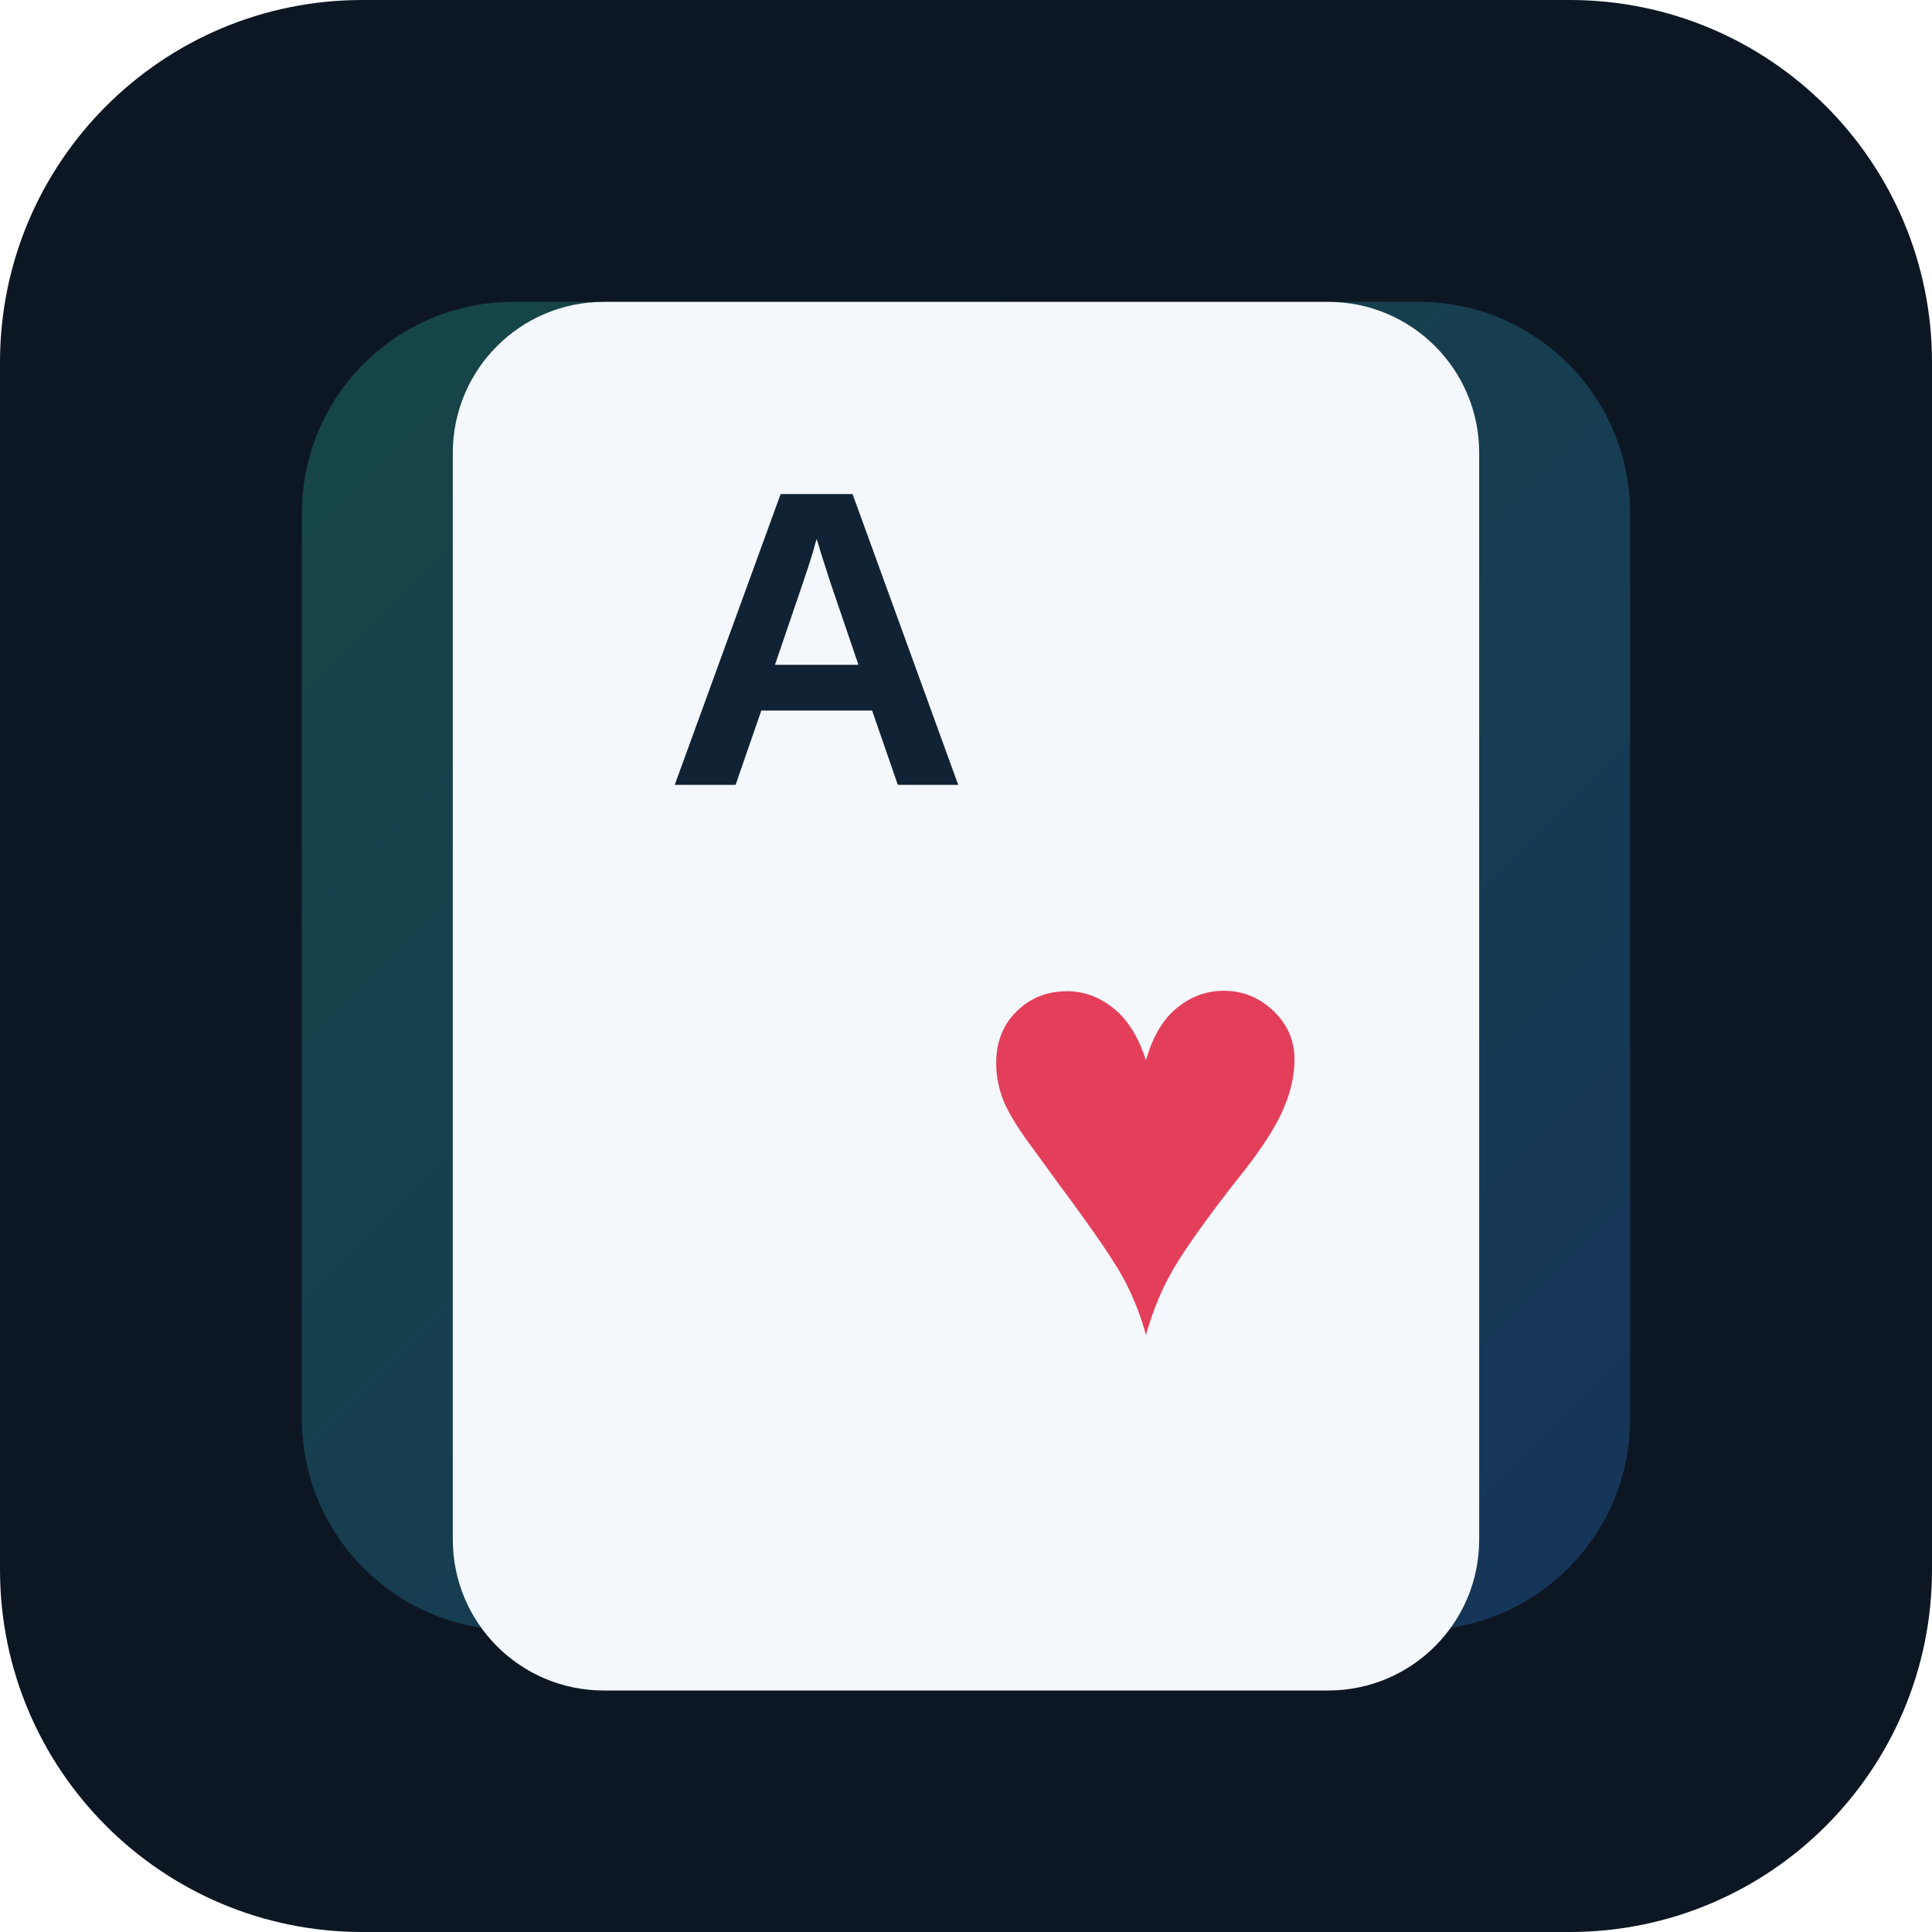
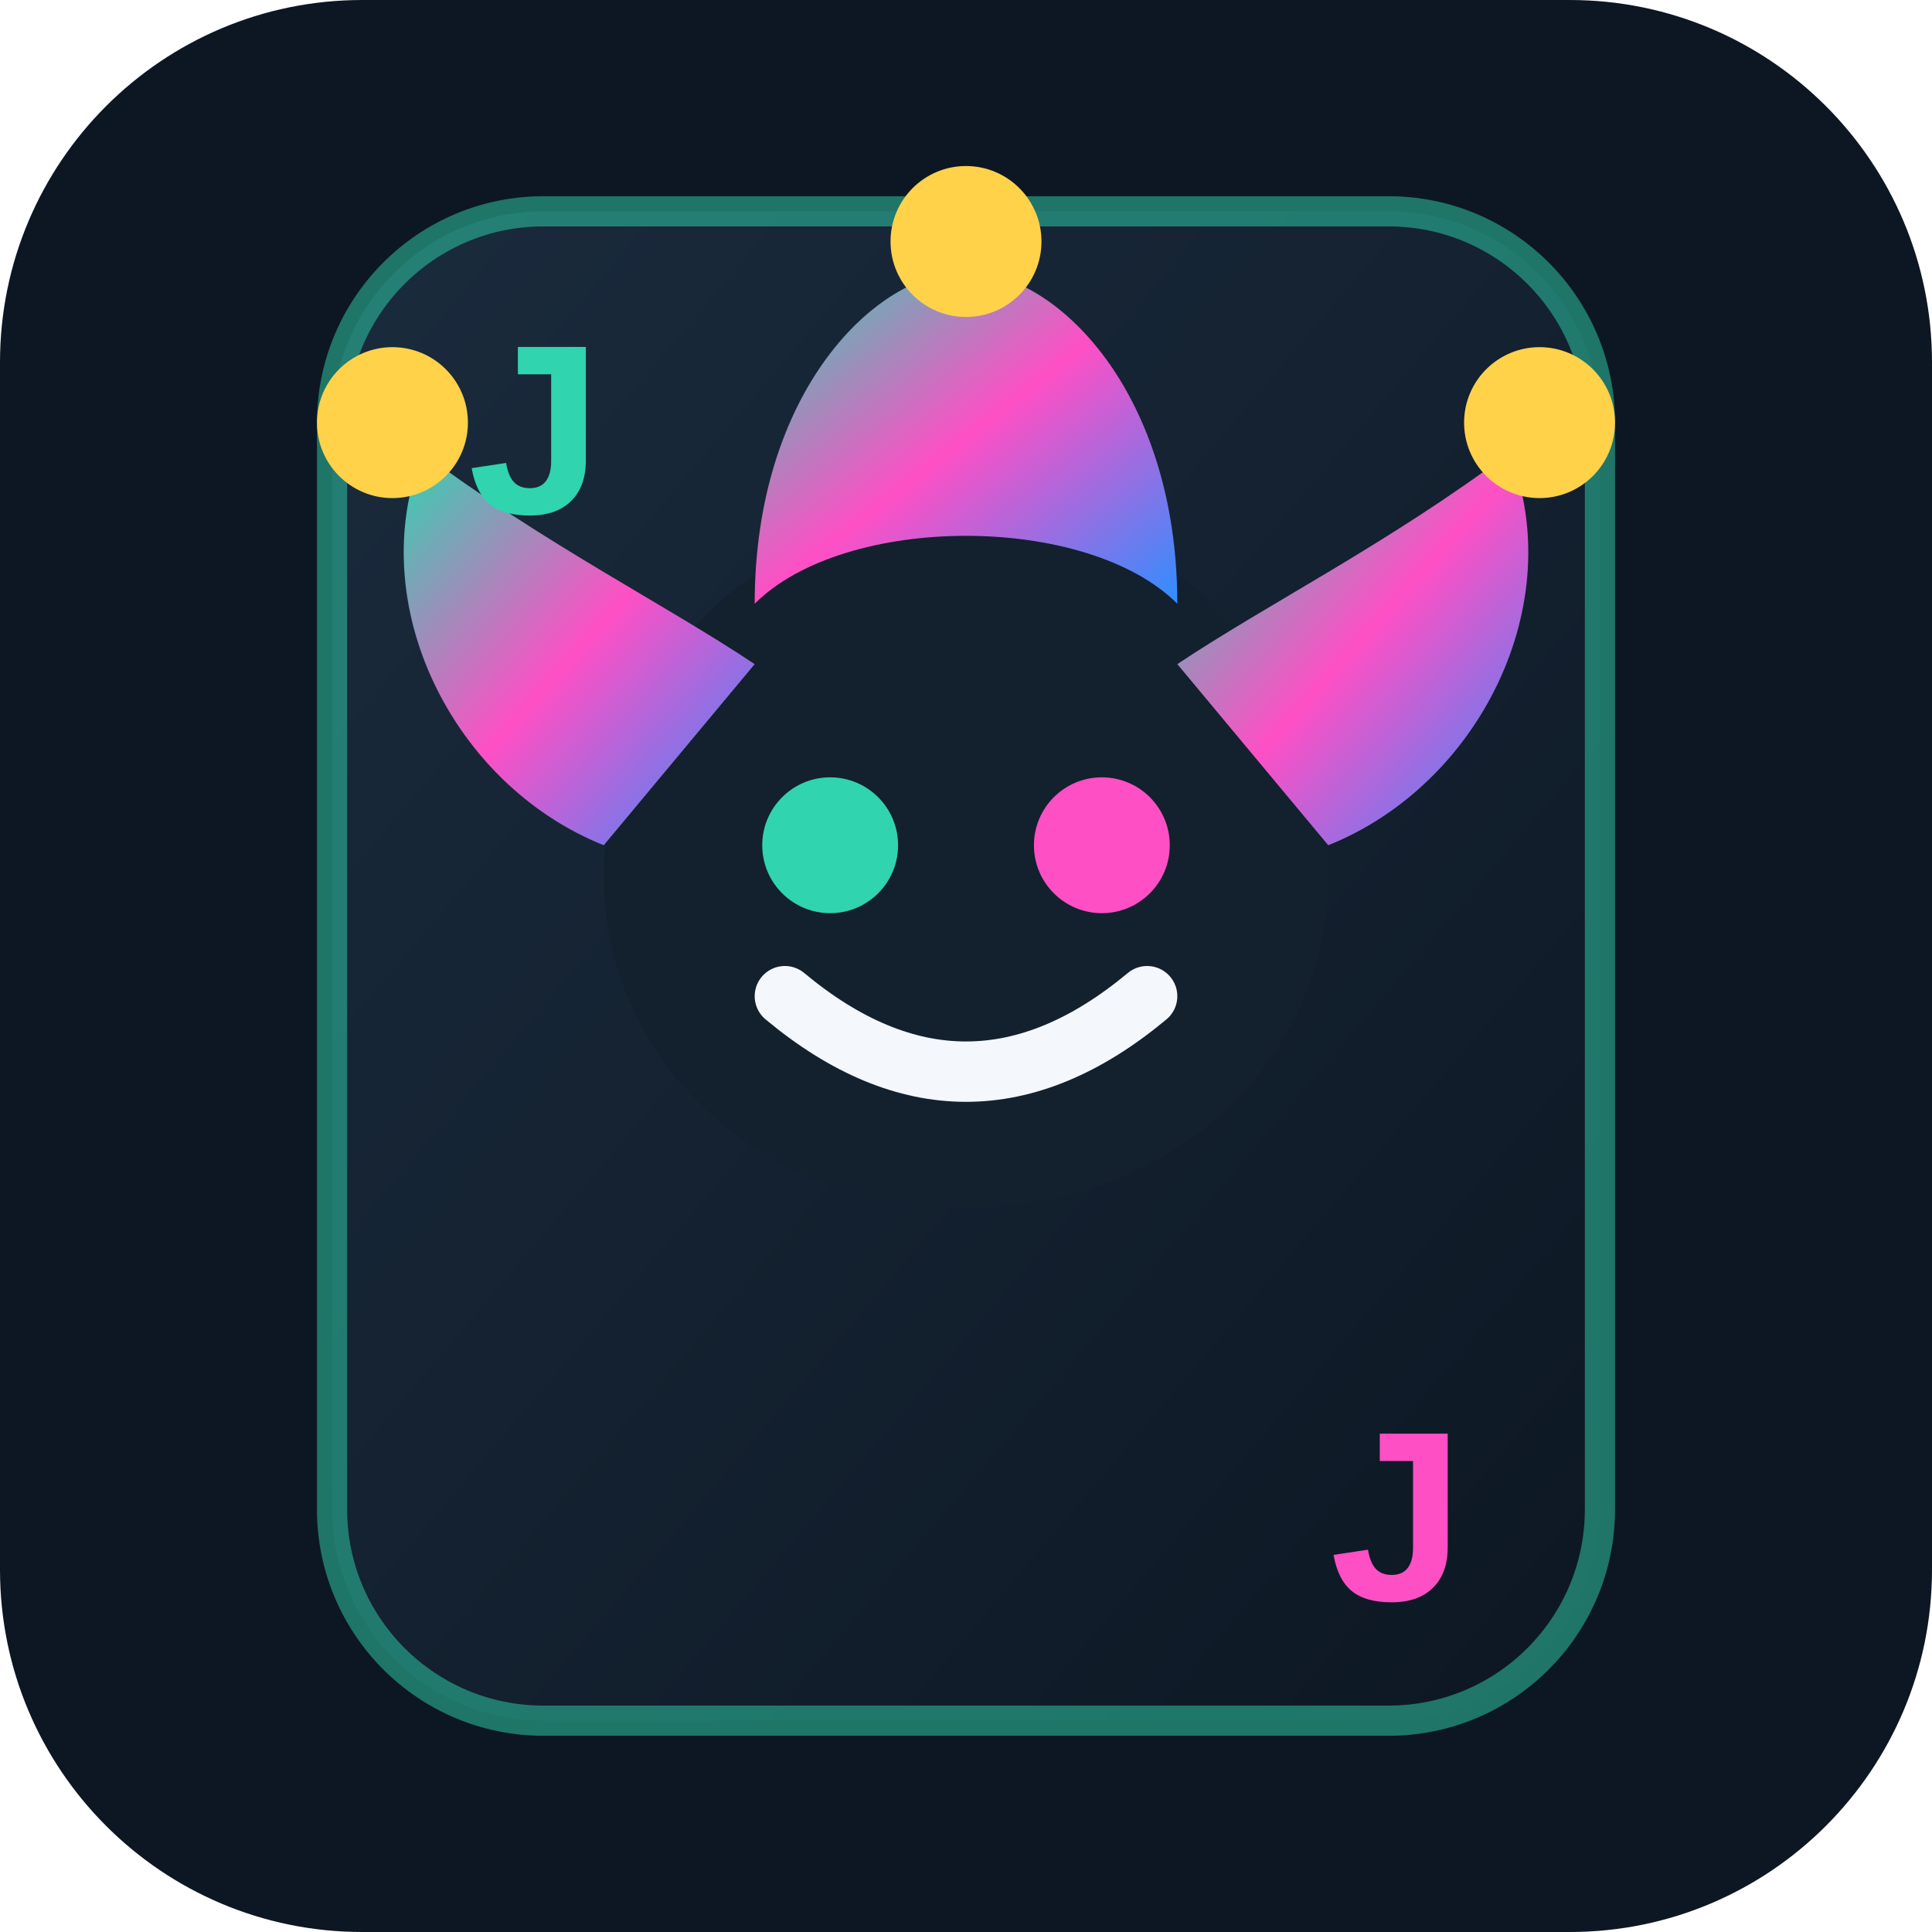
<svg xmlns="http://www.w3.org/2000/svg" viewBox="0 0 128 128">
  <defs>
-     <linearGradient id="g" x1="0" y1="0" x2="1" y2="1">
+     <linearGradient id="card" x1="0" y1="0" x2="1" y2="1">
+       <stop offset="0%" stop-color="#1a2b3d" />
+       <stop offset="100%" stop-color="#0d1723" />
+     </linearGradient>
+     <linearGradient id="hat" x1="0" y1="0" x2="1" y2="1">
      <stop offset="0%" stop-color="#30d4af" />
+       <stop offset="50%" stop-color="#ff4fc5" />
      <stop offset="100%" stop-color="#2f8eff" />
    </linearGradient>
  </defs>
  <rect width="128" height="128" rx="24" fill="#0d1723" />
-   <rect x="20" y="20" width="88" height="88" rx="14" fill="url(#g)" opacity="0.25" />
-   <rect x="30" y="20" width="68" height="92" rx="10" fill="#f4f7fb" />
-   <text x="44" y="52" font-family="Arial, sans-serif" font-size="28" font-weight="700" fill="#102234">A</text>
-   <text x="64" y="88" font-family="Arial, sans-serif" font-size="40" font-weight="700" fill="#e43f5a">♥</text>
+   <rect x="22" y="14" width="84" height="100" rx="14" fill="url(#card)" stroke="#30d4af" stroke-opacity="0.5" stroke-width="2" />
+   <path d="M64 34 C50 34 40 44 40 58 C40 70 50 80 64 80 C78 80 88 70 88 58 C88 44 78 34 64 34 Z" fill="#13202e" />
+   <path d="M40 56 C30 52 24 40 28 30 C36 36 44 40 50 44 Z" fill="url(#hat)" />
+   <path d="M88 56 C98 52 104 40 100 30 C92 36 84 40 78 44 Z" fill="url(#hat)" />
+   <path d="M50 40 C50 26 58 18 64 18 C70 18 78 26 78 40 C72 34 56 34 50 40 Z" fill="url(#hat)" />
+   <circle cx="26" cy="28" r="5" fill="#ffd24a" />
+   <circle cx="102" cy="28" r="5" fill="#ffd24a" />
+   <circle cx="64" cy="16" r="5" fill="#ffd24a" />
+   <circle cx="55" cy="56" r="4.5" fill="#30d4af" />
+   <circle cx="73" cy="56" r="4.5" fill="#ff4fc5" />
+   <path d="M52 66 Q64 76 76 66" stroke="#f4f7fb" stroke-width="4" fill="none" stroke-linecap="round" />
+   <text x="31" y="34" font-family="Arial, sans-serif" font-size="16" font-weight="800" fill="#30d4af">J</text>
+   <text x="97" y="106" font-family="Arial, sans-serif" font-size="16" font-weight="800" fill="#ff4fc5" text-anchor="end">J</text>
</svg>
